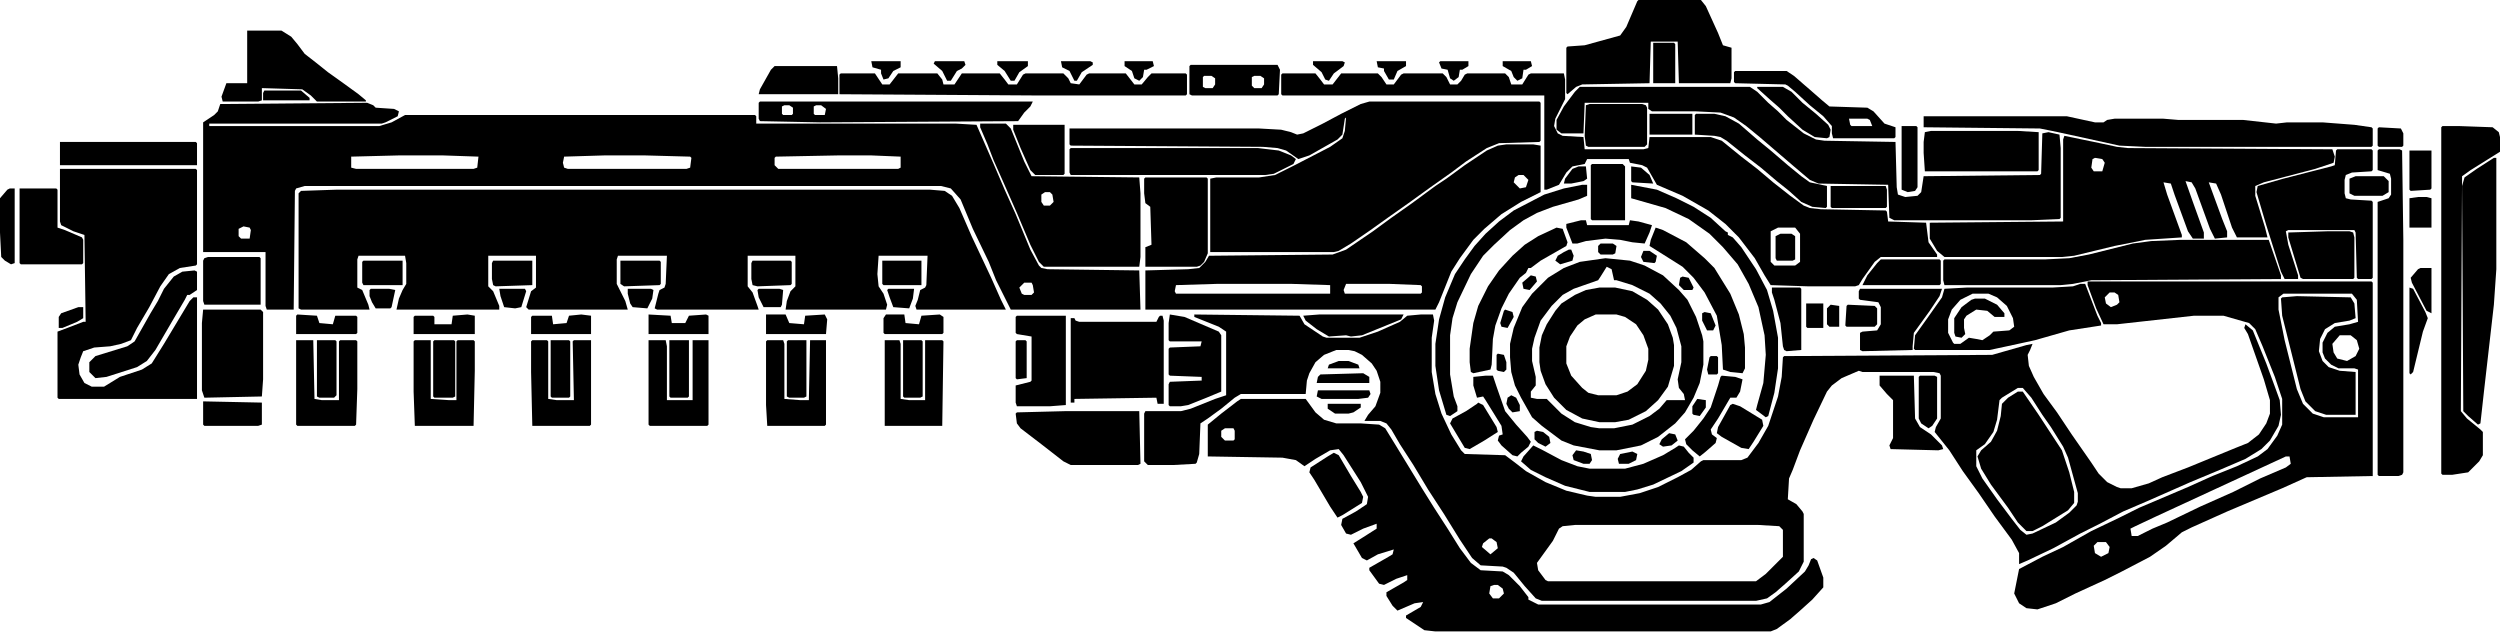
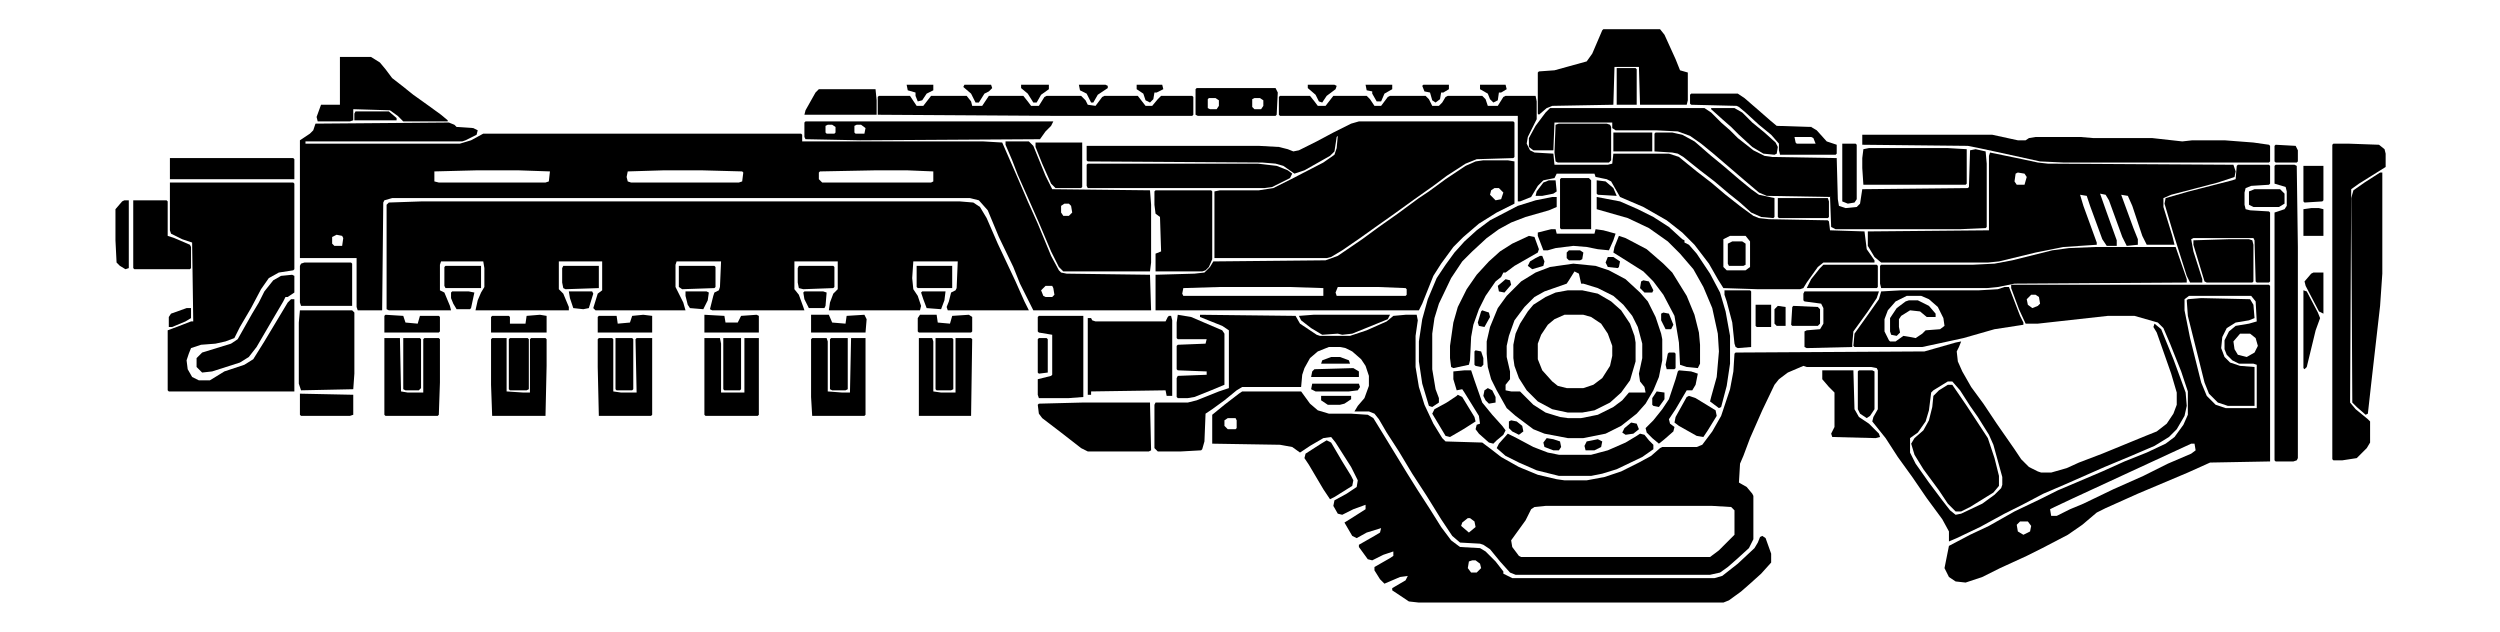
- <svg xmlns="http://www.w3.org/2000/svg" version="1.1" viewBox="0 0 2043 132.527" width="1276.875" height="322.5" id="svg143">
+ <svg xmlns="http://www.w3.org/2000/svg" width="507" height="128" viewBox="-103 -218 2248 568" version="1.1">
  <defs id="defs143" />
  <path d="m 976,65.264 86,1 4,7 15,10 3,1 h 27 l 15,-5 18,-8 6,-5 11,-1 h 10 l 1,5 -2,14 v 28 l 3,18 5,16 8,17 8,13 3,3 33,1 8,6 9,7 16,9 17,7 17,4 7,1 h 20 l 16,-3 15,-5 16,-8 11,-6 8,-7 2,-1 h 31 l 5,-2 9,-12 8,-14 8,-24 3,-16 1,-16 1,-1 170,-1 28,-8 5,-1 -2,5 -2,4 1,9 4,9 8,14 11,15 12,18 16,23 6,9 7,7 8,4 3,1 h 9 l 14,-4 11,-5 21,-8 39,-16 10,-4 9,-7 6,-9 3,-8 v -11 l -5,-17 -13,-37 -3,-5 1,-3 6,5 11,27 7,19 4,11 1,12 -2,9 -7,12 -7,7 -13,8 -21,9 -24,10 -34,15 -21,9 -19,10 -16,8 -22,12 -21,10 -7,3 v -9 l -6,-11 -14,-19 -13,-19 -13,-18 -11,-17 -12,-15 1,-4 4,-7 v -35 l -1,-2 -5,-1 h -58 l -3,-1 -14,6 -8,6 -4,5 -11,23 -11,25 -6,16 -3,7 -1,17 7,4 5,6 1,2 v 39 l -4,8 -11,10 -8,7 -7,5 -9,2 h -175 l -5,-2 -9,-10 -9,-11 -6,-4 -3,-1 -18,-1 -7,-6 -10,-15 -13,-21 -13,-20 -12,-20 -11,-17 -7,-12 -4,-5 -5,-2 h -13 l 3,-5 6,-7 4,-11 v -9 l -3,-9 -4,-6 -8,-7 -6,-3 -5,-1 h -10 l -10,4 -7,6 -5,9 -2,6 -1,11 h -53 l -5,3 -11,9 -11,8 -6,4 -1,25 -2,7 -1,1 -18,1 h -21 l -3,-3 v -39 l 1,-2 h 29 l 8,-2 20,-8 9,-3 v -52 l -6,-4 -20,-8 z m 673,60 -13,8 -2,2 -2,16 -3,10 -7,10 -7,5 v 13 l 5,10 12,17 12,16 7,9 5,4 5,-1 19,-9 11,-8 6,-6 1,-3 v -7 l -8,-29 -4,-9 -10,-16 -7,-10 -9,-14 -7,-8 z m -362,112 -10,1 -3,2 -5,10 -13,18 1,6 6,8 2,1 h 170 l 8,-6 14,-14 v -22 l -3,-3 -17,-1 z m -70,11 -5,4 -1,3 7,6 6,-5 -1,-5 -4,-3 z" fill="#FDFDFD" id="path1" style="fill:#000000;fill-opacity:1" />
  <path d="m 275,-36.736 h 485 l 12,1 6,4 6,10 10,23 16,34 8,18 4,8 h -73 l -1,-3 2,-5 2,-8 4,-2 1,-2 1,-24 h -40 l -1,15 1,10 4,6 3,9 -1,4 h -82 l 1,-7 3,-8 4,-4 v -25 h -39 v 25 l 4,5 4,11 1,3 h -83 l -2,-1 3,-12 1,-3 4,-2 1,-3 1,-23 h -40 l -1,3 v 20 l 7,14 2,7 h -81 l -2,-2 4,-13 4,-3 v -26 h -39 v 25 l 4,4 5,12 v 3 h -84 l 2,-9 3,-7 3,-5 v -17 l -1,-6 h -38 l -1,3 v 23 l 4,2 5,12 1,4 h -56 l -2,-1 v -94 l 2,-2 z" fill="#FDFDFD" id="path2" style="fill:#000000;fill-opacity:1" />
  <path d="m 300,-107.736 5,2 2,2 15,1 4,2 -1,4 -10,5 -3,1 H 171 v 2 h 139 l 10,-3 11,-6 h 286 l 1,1 v 6 h 163 l 17,1 14,32 9,21 9,20 12,29 7,13 2,2 5,1 75,1 1,32 H 826 l -12,-24 -6,-15 -13,-27 -10,-24 -8,-9 -8,-2 H 249 l -7,2 -1,2 -1,97 h -22 l -1,-3 v -44 h -51 v -106 l 9,-6 3,-3 2,-6 z m 194,43 -33,1 -1,5 1,4 3,1 h 97 l 3,-1 1,-8 -1,-1 -37,-1 z m -168,0 -39,1 v 9 l 4,1 h 96 l 3,-1 1,-9 -29,-1 z m 359,0 -51,1 -1,1 v 6 l 3,3 h 98 l 2,-1 v -9 l -24,-1 z m -486,58 -4,2 v 6 l 2,2 h 7 l 1,-7 -1,-2 z m 638,46 -4,4 2,5 2,1 h 6 l 2,-2 -1,-6 -1,-2 z" fill="#FDFDFD" id="path3" style="fill:#000000;fill-opacity:1" />
  <path d="m 1014,134.264 h 53 l 8,11 7,6 10,3 h 20 l 15,1 5,3 8,13 22,36 10,16 11,17 10,16 9,12 8,6 18,1 5,3 9,9 7,9 v 2 l 8,4 h 182 l 7,-2 14,-11 15,-14 3,-5 2,-5 2,-1 3,2 5,14 v 8 l -9,10 -10,9 -8,7 -11,8 -5,2 h -274 l -9,-1 -15,-10 v -2 l 12,-7 2,-4 -7,1 -14,6 -4,-4 -5,-8 v -3 l 14,-8 3,-2 v -4 l -9,3 -10,5 -4,-1 -8,-11 v -2 l 14,-8 5,-3 1,-4 -13,4 -9,5 -4,-2 -7,-12 8,-5 11,-7 v -4 l -11,4 -10,5 -4,-1 -4,-7 1,-5 11,-6 9,-6 1,-6 -6,-12 -14,-22 -4,-5 -7,1 -12,7 -9,6 -7,-5 -11,-2 -61,-1 v -26 l 11,-9 13,-10 z m -13,24 -3,2 v 5 l 3,3 h 7 l 1,-1 v -7 l -1,-2 z m 220,128 -3,1 -1,6 3,4 h 5 l 4,-4 -1,-4 -4,-3 z" fill="#FDFDFD" id="path4" style="fill:#000000;fill-opacity:1" />
  <path d="m 1119,-108.736 h 139 l 1,1 v 31 l -1,1 -33,1 -10,4 -17,11 -12,9 -17,12 -18,13 -17,12 -14,10 -16,11 -10,6 -4,1 H 989 v -60 l 5,-1 h 35 l 13,-2 16,-8 29,-15 10,-7 2,-6 1,-11 -1,1 -2,13 -4,4 -23,13 -9,3 -10,-7 -7,-2 -12,-1 -157,-1 -1,-1 v -13 h 155 l 18,1 8,2 5,2 5,-1 16,-8 15,-8 16,-8 z" fill="#FDFDFD" id="path5" style="fill:#000000;fill-opacity:1" />
  <path d="m 1706,38.264 h 232 l 1,1 v 158 l -54,1 -20,9 -45,19 -29,13 -8,4 -13,11 -13,9 -23,12 -14,7 -24,11 -16,8 -15,5 -9,-1 -6,-4 -4,-8 4,-20 19,-10 17,-8 23,-13 23,-11 16,-8 40,-17 20,-9 20,-8 17,-8 8,-6 8,-11 4,-9 v -21 l -6,-18 -10,-25 -6,-14 -5,-5 -21,-6 h -24 l -63,7 h -11 l -6,-13 -7,-19 z m 18,9 -4,4 1,5 4,3 5,-2 2,-2 -1,-6 -3,-2 z m 142,1 -4,3 v 10 l 5,25 10,40 5,12 8,8 9,3 h 28 v -39 l -3,-1 h -13 l -6,-3 -5,-5 -2,-5 v -8 l 4,-8 6,-5 12,-2 7,-2 -1,-18 -4,-5 z m 46,34 -6,7 1,7 3,5 8,2 7,-4 3,-6 -2,-7 -5,-4 z m -44,99 -106,49 -17,8 -4,2 1,6 h 5 l 12,-6 12,-5 27,-13 27,-12 22,-11 21,-9 4,-3 -1,-6 z m -154,70 -3,3 1,6 5,3 6,-3 1,-5 -3,-4 z" fill="#FDFDFD" id="path6" style="fill:#000000;fill-opacity:1" />
  <path d="m 1048,-131.736 h 27 l 4,5 3,4 h 7 l 7,-9 h 30 l 3,3 4,6 h 6 l 6,-8 2,-1 h 32 l 3,3 3,6 h 6 l 3,-3 3,-5 2,-1 h 31 l 3,3 2,6 h 9 l 5,-8 2,-1 h 27 l 1,5 v 16 l -8,16 -1,6 3,6 4,2 17,1 1,10 h 48 l 4,-1 1,-9 h 50 l 9,3 16,13 13,10 13,11 14,11 11,8 5,2 9,1 53,1 1,1 1,8 31,1 2,16 7,10 v 2 h -46 l -5,4 -10,14 -3,5 -3,1 h -38 l -31,-1 -5,-8 -8,-14 -13,-17 -11,-11 -14,-11 -21,-12 -21,-9 -8,-14 -4,-2 -10,-2 -1,-3 h -34 l -2,4 -10,2 -5,5 -6,10 -10,4 h -2 v -77 h -214 l -1,-1 v -16 z m 405,126 -6,3 v 25 l 3,3 h 17 l 4,-3 v -23 l -4,-5 z" fill="#FDFDFD" id="path7" style="fill:#000000;fill-opacity:1" />
  <path d="m 49,-53.736 h 111 l 1,1 v 77 l -1,1 -13,2 -9,5 -7,10 -9,17 -10,17 -5,10 -8,3 -9,2 -13,1 -9,3 -2,5 -2,6 1,8 4,7 6,3 h 10 l 13,-8 18,-6 8,-5 10,-16 21,-35 3,-3 h 3 v 83 H 48 l -1,-1 v -54 l 8,-3 13,-5 h 2 l -1,-71 -9,-3 -10,-5 -1,-3 z" fill="#FDFDFD" id="path8" style="fill:#000000;fill-opacity:1" />
  <path d="m 1231,-73.736 h 22 l 6,1 v 38 l -16,8 -16,10 -14,12 -9,9 -11,15 -7,11 -10,25 -3,6 H 936 v -32 l 35,-1 9,-1 5,-5 3,-5 101,-1 11,-4 22,-15 15,-11 17,-12 19,-14 9,-6 15,-11 18,-12 9,-4 z m 10,25 -3,2 -1,4 5,5 5,-1 2,-6 -4,-4 z m -247,89 -33,1 -1,5 1,2 h 126 v -7 l -31,-1 z m 106,0 -2,5 1,3 h 62 l 1,-1 v -5 l -1,-1 -25,-1 z" fill="#FDFDFD" id="path9" style="fill:#000000;fill-opacity:1" />
  <path d="m 1687,-80.736 29,6 14,3 9,1 167,1 2,6 -1,5 -15,5 -42,11 -7,3 v 8 l 8,26 2,8 h -25 l -4,-8 -9,-27 -4,-9 -6,-1 11,30 4,10 v 5 l -10,1 -4,-8 -12,-33 -3,-5 -5,-1 6,17 9,25 v 5 h -9 l -4,-6 -11,-30 -3,-9 -6,-1 3,10 12,33 v 2 l -30,2 -25,5 -33,8 -10,1 h -96 l -6,-5 -6,-10 v -13 l 109,-1 v -67 z m 25,18 -2,1 -1,7 2,3 h 7 l 2,-7 -2,-3 z" fill="#FDFDFD" id="path10" style="fill:#000000;fill-opacity:1" />
  <path d="m 1291,-120.736 h 139 l 6,4 9,9 8,7 7,7 14,11 10,5 7,1 58,1 1,37 1,6 6,2 10,-1 3,-3 2,-13 95,-1 1,-1 1,-33 5,-1 9,2 1,11 v 57 l -1,1 -23,1 h -112 l -4,-2 -1,-27 -57,-1 -7,-3 -13,-11 -28,-24 -11,-9 -10,-7 -11,-4 -20,-1 h -36 l -3,-2 v -5 h -52 l -1,25 h -18 l -4,-3 v -8 l 6,-11 9,-12 z" fill="#FDFDFD" id="path11" style="fill:#000000;fill-opacity:1" />
  <path d="m 801,-90.736 h 21 l 4,4 11,27 6,12 88,1 1,13 v 52 l -1,8 h -78 l -4,-4 -7,-14 -11,-26 -11,-25 -8,-18 -5,-13 -6,-14 z m 53,56 -3,2 v 6 l 2,3 h 5 l 3,-3 -1,-6 -2,-2 z" fill="#FDFDFD" id="path12" style="fill:#000000;fill-opacity:1" />
  <path d="m 1312,19.264 20,2 12,4 15,8 13,12 7,8 7,14 5,15 1,5 v 19 l -3,15 -5,12 -7,12 -8,9 -14,11 -14,7 -20,4 h -14 l -21,-4 -10,-4 -16,-12 -8,-7 -9,-16 -5,-10 -3,-11 -1,-12 v -11 l 3,-13 7,-17 8,-11 13,-13 13,-8 13,-5 z m 1,7 -5,8 -2,3 -20,7 -9,5 -9,9 -9,12 -5,14 -2,9 v 10 l 3,13 v 7 l -4,5 v 5 l 5,1 h 8 l 12,12 11,7 13,4 7,1 h 12 l 15,-3 14,-7 8,-6 6,-7 h 15 l -1,-5 -4,-5 -1,-7 3,-14 v -13 l -4,-15 -5,-10 -8,-10 -9,-8 -14,-7 -13,-4 h -2 l -2,-9 z" fill="#FDFDFD" id="path13" style="fill:#000000;fill-opacity:1" />
  <path d="m 1782,4.264 h 72 l 10,29 v 3 l -155,1 -15,3 -10,1 h -95 l -1,-4 v -16 l 1,-1 h 82 l 20,-1 16,-3 36,-9 15,-2 z" fill="#FDFDFD" id="path14" style="fill:#000000;fill-opacity:1" />
  <path d="m 1572,-96.736 h 117 l 23,5 h 7 l 3,-2 6,-1 h 40 l 12,1 h 53 l 27,3 9,-1 h 29 l 26,2 14,2 1,1 v 14 l -1,1 h -185 l -21,-1 -41,-9 -14,-3 -10,-2 -95,-1 z" fill="#FDFDFD" id="path15" style="fill:#000000;fill-opacity:1" />
  <path d="m 1307,43.264 h 13 l 14,3 12,7 9,8 8,12 4,11 1,6 v 17 l -5,17 -8,11 -10,9 -14,7 -11,2 h -13 l -14,-3 -13,-7 -10,-10 -7,-11 -4,-11 -1,-7 v -12 l 2,-10 4,-9 7,-11 5,-6 11,-7 9,-4 z m -3,22 -9,4 -6,5 -6,9 -3,8 v 14 l 4,10 9,10 5,4 8,2 h 15 l 9,-3 8,-6 7,-11 2,-9 v -9 l -4,-11 -6,-9 -9,-6 -7,-2 z" fill="#FDFDFD" id="path16" style="fill:#000000;fill-opacity:1" />
  <path d="m 1339,-191.736 h 51 l 4,5 10,22 4,10 7,2 v 25 l -1,4 h -42 l -1,-34 h -22 l -1,34 -55,1 -5,2 -7,6 -1,-1 v -37 l 1,-1 14,-1 29,-8 5,-7 9,-21 z" fill="#FDFDFD" id="path17" style="fill:#000000;fill-opacity:1" />
  <path d="m 1996,-88.736 h 13 l 28,1 5,4 1,4 v 12 l -24,15 -7,5 -1,192 5,6 11,9 2,2 v 19 l -3,5 -9,9 -13,2 h -8 l -1,-1 v -283 z" fill="#FDFDFD" id="path18" style="fill:#000000;fill-opacity:1" />
  <path d="m 1649,128.264 h 4 l 13,19 19,29 6,18 4,16 v 9 l -5,6 -21,13 -8,4 h -5 l -7,-7 -8,-12 -14,-19 -8,-13 -3,-10 3,-5 8,-7 5,-9 3,-12 1,-10 5,-5 z" fill="#FDFDFD" id="path19" style="fill:#000000;fill-opacity:1" />
  <path d="m 1944,-69.736 h 17 l 2,1 1,73 v 190 l -1,2 -3,1 h -16 l -1,-1 v -223 l 9,-3 2,-3 v -13 l -1,-4 -10,-3 v -16 z" fill="#FDFDFD" id="path20" style="fill:#000000;fill-opacity:1" />
  <path d="m 1910,-69.736 h 28 l 1,1 v 16 l -1,1 -16,1 -5,2 -1,4 v 11 l 1,4 4,1 17,1 1,1 v 62 l -1,1 h -11 l -1,-1 -1,-37 -1,-2 h -54 l -2,1 2,11 8,25 v 3 h -11 l -3,-6 -12,-38 -8,-27 1,-5 21,-6 39,-10 3,-1 1,-12 z" fill="#FDFDFD" id="path21" style="fill:#000000;fill-opacity:1" />
  <path d="m 2038,-62.736 h 2 v 91 l -2,29 -8,70 -3,27 -2,1 -8,-7 -4,-4 -1,-184 2,-7 10,-7 z" fill="#FDFDFD" id="path22" style="fill:#000000;fill-opacity:1" />
  <path d="m 948,66.264 h 2 l 1,4 v 68 h -5 l -1,-5 -67,1 v 3 h -3 v -69 h 3 l 1,2 3,1 h 63 l 2,-4 z" fill="#FDFDFD" id="path23" style="fill:#000000;fill-opacity:1" />
  <path d="m 1700,40.264 h 4 l 10,26 3,6 v 2 l -26,4 -28,8 -23,5 -14,3 h -61 l -1,-1 1,-11 10,-14 12,-17 2,-7 18,-1 h 70 l 17,-1 z m -88,8 -10,5 -7,8 -3,8 v 11 l 4,8 1,1 h 5 l 7,-5 6,1 5,1 6,-4 3,-3 13,-1 4,-3 -1,-7 -5,-10 -8,-7 -7,-3 z" fill="#FDFDFD" id="path24" style="fill:#000000;fill-opacity:1" />
  <path d="m 687,-131.736 h 28 l 6,9 h 6 l 7,-9 h 32 l 4,5 1,4 h 9 l 6,-9 h 31 l 4,5 3,4 h 7 l 5,-8 2,-1 h 31 l 4,4 2,4 7,1 6,-8 2,-1 h 30 l 7,9 h 6 l 5,-6 3,-3 h 28 l 1,1 v 16 l -1,1 H 845 l -159,-1 v -16 z" fill="#FDFDFD" id="path25" style="fill:#000000;fill-opacity:1" />
  <path d="m 875,-70.736 h 153 l 17,2 10,4 4,3 -2,4 -16,8 -7,1 H 875 l -1,-2 v -19 z" fill="#FDFDFD" id="path26" style="fill:#000000;fill-opacity:1" />
  <path d="m 1877,50.264 44,1 3,5 1,12 -5,2 -12,2 -8,5 -4,8 -1,10 3,8 5,5 9,3 13,1 v 35 h -24 l -9,-3 -8,-8 -4,-10 -15,-60 -1,-14 1,-1 z" fill="#FDFDFD" id="path27" style="fill:#000000;fill-opacity:1" />
  <path d="m 870,144.264 h 61 l 1,43 -2,1 h -55 l -6,-3 -18,-14 -17,-13 -3,-4 -1,-8 1,-1 z" fill="#FDFDFD" id="path28" style="fill:#000000;fill-opacity:1" />
  <path d="m 936,-46.736 h 50 l 1,1 v 61 l -3,7 -3,3 -3,1 h -42 v -16 l 5,-2 -1,-31 -4,-3 -1,-8 v -12 z" fill="#FDFDFD" id="path29" style="fill:#000000;fill-opacity:1" />
  <path d="m 166,61.264 h 47 l 2,2 v 55 l -1,14 -47,1 -2,-6 v -55 z" fill="#FDFDFD" id="path30" style="fill:#000000;fill-opacity:1" />
  <path d="m 202,-166.736 h 28 l 8,5 5,6 6,8 9,7 10,8 14,10 11,8 6,5 v 1 h -40 l -5,-5 -7,-5 -33,-1 v 10 l -3,1 h -29 l -1,-4 4,-11 h 17 z" fill="#FDFDFD" id="path31" style="fill:#000000;fill-opacity:1" />
  <path d="m 621,-108.736 h 223 l -2,4 -5,5 -5,7 -162,1 -49,-1 -1,-2 v -13 z m 20,3 -2,1 v 6 l 1,1 h 7 l 1,-1 v -5 l -3,-2 z m 26,0 -2,1 v 6 l 1,1 h 8 l 1,-5 -4,-3 z" fill="#FDFDFD" id="path32" style="fill:#000000;fill-opacity:1" />
  <path d="m 1578,-84.736 h 71 l 17,1 v 31 l -1,1 h -92 l -1,-15 v -9 l 1,-8 z" fill="#FDFDFD" id="path33" style="fill:#000000;fill-opacity:1" />
  <path d="m 1253,172.264 8,4 15,8 13,5 10,2 h 29 l 15,-4 16,-7 10,-6 3,-2 4,1 4,5 4,4 v 4 l -10,7 -23,11 -13,4 -10,2 h -29 l -20,-5 -16,-7 -12,-6 -8,-7 2,-4 z" fill="#FDFDFD" id="path34" style="fill:#000000;fill-opacity:1" />
  <path d="m 1293,-40.736 h 4 v 9 l -7,3 -21,6 -13,5 -11,6 -11,8 -13,12 -9,9 -10,15 -11,23 -4,13 -2,14 v 32 l 3,18 3,8 v 4 l -6,4 -3,-1 -6,-20 -3,-20 v -18 l 3,-20 5,-18 8,-19 8,-12 8,-11 9,-10 11,-10 12,-9 25,-13 16,-5 z" fill="#FDFDFD" id="path35" style="fill:#000000;fill-opacity:1" />
  <path d="m 956,65.264 12,2 28,12 2,3 v 46 l -12,5 -15,6 -6,1 h -9 l -1,-1 v -17 l 1,-2 26,-1 v -3 l -26,-1 -1,-1 v -21 l 1,-1 25,-1 1,-4 h -26 l -1,-1 v -14 z" fill="#FDFDFD" id="path36" style="fill:#000000;fill-opacity:1" />
  <path d="m 831,66.264 h 40 v 73 l -13,1 h -27 l -1,-3 v -14 l 12,-3 1,-1 v -36 l -12,-2 -1,-1 v -13 z" fill="#FDFDFD" id="path37" style="fill:#000000;fill-opacity:1" />
  <path d="m 16,-37.736 h 30 l 1,1 v 31 l 6,2 14,6 1,2 v 19 l -1,1 H 17 l -1,-1 z" fill="#FDFDFD" id="path38" style="fill:#000000;fill-opacity:1" />
  <path d="m 1333,-40.736 21,4 16,7 14,7 14,9 12,11 2,1 v 2 l 4,2 7,8 12,18 9,17 5,17 4,22 v 25 l -3,20 -5,19 -2,1 -8,-6 1,-4 5,-18 2,-23 -1,-16 -5,-23 -8,-19 -9,-16 -12,-14 -11,-11 -17,-12 -19,-9 -28,-8 z" fill="#FDFDFD" id="path39" style="fill:#000000;fill-opacity:1" />
  <path d="m 242,86.264 h 14 l 1,48 6,1 h 14 v -48 l 1,-1 h 13 l 1,1 v 39 l -1,29 -1,1 h -47 l -1,-1 z" fill="#FDFDFD" id="path40" style="fill:#000000;fill-opacity:1" />
  <path d="m 1272,-5.736 5,1 4,11 -1,3 -21,12 -8,6 h -2 l -2,4 -5,4 -9,13 -6,12 -5,14 -2,11 -1,21 -1,4 -14,3 -2,-1 -1,-8 v -11 l 3,-21 4,-14 8,-16 9,-13 11,-12 10,-9 11,-7 z" fill="#FDFDFD" id="path41" style="fill:#000000;fill-opacity:1" />
  <path d="m 1353,-5.736 6,2 19,10 15,13 8,8 13,21 7,17 4,16 1,11 v 17 l -2,4 -10,-1 -6,-2 -1,-20 -4,-24 -10,-19 -9,-12 -9,-9 -19,-12 -8,-5 1,-5 z" fill="#FDFDFD" id="path42" style="fill:#000000;fill-opacity:1" />
  <path d="m 627,86.264 h 13 l 1,3 v 45 l 13,1 h 7 l 1,-49 h 13 v 69 l -1,1 h -47 l -1,-17 v -52 z" fill="#FDFDFD" id="path43" style="fill:#000000;fill-opacity:1" />
  <path d="m 530,86.264 h 14 l 1,5 v 44 h 21 v -49 h 13 v 69 l -1,1 h -47 l -1,-1 z" fill="#FDFDFD" id="path44" style="fill:#000000;fill-opacity:1" />
  <path d="m 339,86.264 h 13 v 48 l 15,1 h 6 v -48 l 1,-1 h 13 l 1,1 v 24 l -1,45 h -48 l -1,-28 v -41 z" fill="#FDFDFD" id="path45" style="fill:#000000;fill-opacity:1" />
  <path d="m 435,86.264 h 12 l 1,1 v 47 l 7,1 h 14 l -1,-48 1,-1 h 14 v 69 l -1,1 h -47 l -1,-44 v -25 z" fill="#FDFDFD" id="path46" style="fill:#000000;fill-opacity:1" />
  <path d="m 723,86.264 h 12 l 1,3 v 45 l 7,1 h 13 v -49 h 14 l 1,1 -1,69 h -47 z" fill="#FDFDFD" id="path47" style="fill:#000000;fill-opacity:1" />
  <path d="m 1520,44.264 h 67 l -2,6 -8,12 -13,18 -1,11 v 3 l -41,1 -2,-1 v -14 l 2,-1 12,-1 3,-5 v -14 l -2,-4 -15,-2 -1,-1 v -6 z" fill="#FDFDFD" id="path48" style="fill:#000000;fill-opacity:1" />
  <path d="m 159,29.264 2,1 v 15 l -6,4 h -2 l -2,4 -10,17 -14,24 -7,9 -8,5 -25,8 -9,1 -5,-5 v -8 l 5,-5 26,-8 6,-4 13,-23 6,-10 5,-10 8,-10 7,-4 z" fill="#FDFDFD" id="path49" style="fill:#000000;fill-opacity:1" />
  <path d="m 49,-75.736 h 111 l 1,1 v 18 H 49 Z" fill="#FDFDFD" id="path50" style="fill:#000000;fill-opacity:1" />
  <path d="m 1386,-98.736 h 15 l 9,2 11,6 15,13 11,9 14,12 11,9 7,5 14,3 v 17 l -1,1 -11,-1 -9,-4 -10,-9 -10,-8 -13,-11 -13,-10 -15,-12 -5,-3 -5,-1 -16,-1 v -16 z" fill="#FDFDFD" id="path51" style="fill:#000000;fill-opacity:1" />
  <path d="m 1902,-2.736 h 18 l 3,1 1,4 v 33 l -1,1 h -41 l -2,-1 -10,-33 v -4 z" fill="#FDFDFD" id="path52" style="fill:#000000;fill-opacity:1" />
  <path d="m 1418,-133.736 h 42 l 6,4 15,13 8,7 6,5 31,1 5,3 9,10 9,3 v 8 l -1,1 h -50 l -1,-4 v -6 l -7,-8 -11,-9 -12,-11 -6,-5 -2,-1 -41,-1 -1,-1 v -8 z m 93,39 1,5 1,1 h 17 l -2,-5 -2,-1 z" fill="#FDFDFD" id="path53" style="fill:#000000;fill-opacity:1" />
  <path d="m 170,18.264 h 42 l 1,1 v 38 h -46 l -1,-3 v -33 l 1,-2 z" fill="#FDFDFD" id="path54" style="fill:#000000;fill-opacity:1" />
  <path d="m 1299,-106.736 h 43 l 3,1 1,2 v 30 l -2,2 h -46 l -2,-1 -1,-8 1,-25 z" fill="#FDFDFD" id="path55" style="fill:#000000;fill-opacity:1" />
  <path d="m 973,-138.736 h 71 l 2,4 -1,20 -1,1 h -70 l -2,-1 v -23 z m 11,9 -1,1 v 8 l 2,1 h 6 l 2,-3 v -5 l -3,-2 z m 41,0 -2,1 v 7 l 2,2 h 6 l 2,-3 v -5 l -3,-2 z" fill="#FDFDFD" id="path56" style="fill:#000000;fill-opacity:1" />
  <path d="m 1536,115.264 h 28 l 1,35 4,7 9,6 9,9 1,3 -4,1 -39,-1 -1,-3 3,-6 v -31 l -5,-5 -6,-7 z" fill="#FDFDFD" id="path57" style="fill:#000000;fill-opacity:1" />
  <path d="m 828,-89.736 h 42 v 40 l -1,1 h -23 l -4,-4 -8,-18 -6,-15 z" fill="#FDFDFD" id="path58" style="fill:#000000;fill-opacity:1" />
  <path d="m 633,-137.736 h 51 l 1,10 v 13 h -65 l 1,-4 9,-16 z" fill="#FDFDFD" id="path59" style="fill:#000000;fill-opacity:1" />
  <path d="m 1301,-57.736 h 25 l 2,2 v 44 h -27 l -1,-1 v -44 z" fill="#FDFDFD" id="path60" style="fill:#000000;fill-opacity:1" />
  <path d="m 1090,178.264 4,2 10,17 8,13 2,4 -1,5 -16,10 -4,2 -6,-9 -13,-22 -4,-6 1,-4 14,-9 z" fill="#FDFDFD" id="path61" style="fill:#000000;fill-opacity:1" />
  <path d="m 1537,20.264 h 48 l 1,1 v 19 l -1,1 h -63 l 4,-8 8,-10 z" fill="#FDFDFD" id="path62" style="fill:#000000;fill-opacity:1" />
  <path d="m 1078,65.264 h 69 l -2,4 -32,13 -9,1 -4,-1 -14,1 -10,-6 -9,-7 -2,-4 z" fill="#FDFDFD" id="path63" style="fill:#000000;fill-opacity:1" />
  <path d="m 1214,115.264 h 6 l 3,9 7,20 9,11 9,10 3,4 -2,4 -6,5 -3,3 -4,-1 -9,-8 -3,-4 1,-4 3,-1 -1,-7 -13,-21 -2,-3 -5,1 -3,-10 v -7 z" fill="#FDFDFD" id="path64" style="fill:#000000;fill-opacity:1" />
  <path d="m 1407,115.264 11,1 6,2 -2,10 -3,5 h -5 l -10,17 -6,9 1,4 4,3 -1,4 -8,7 -5,4 -6,-5 -5,-5 -1,-4 7,-7 8,-10 6,-9 6,-18 2,-7 z" fill="#FDFDFD" id="path65" style="fill:#000000;fill-opacity:1" />
  <path d="m 1436,-120.736 h 21 l 7,4 9,9 11,9 10,9 2,4 -1,6 -2,1 -10,-1 -10,-6 -12,-11 -7,-7 -8,-7 -10,-9 z" fill="#FDFDFD" id="path66" style="fill:#000000;fill-opacity:1" />
  <path d="m 1448,43.264 h 23 l 1,1 v 50 l -12,1 -2,-1 -1,-3 -2,-19 -5,-19 -2,-6 z" fill="#FDFDFD" id="path67" style="fill:#000000;fill-opacity:1" />
  <path d="m 166,136.264 48,1 v 18 l -3,1 h -44 l -1,-1 z" fill="#FDFDFD" id="path68" style="fill:#000000;fill-opacity:1" />
  <path d="m 1292,-11.736 h 4 l 1,4 h 34 l 1,-4 7,1 11,3 -2,6 -4,9 -10,-1 -10,-2 -12,-1 -16,2 -7,2 h -4 l -5,-13 v -3 z" fill="#FDFDFD" id="path69" style="fill:#000000;fill-opacity:1" />
  <path d="m 355,86.264 h 16 l 1,1 v 45 l -2,1 h -15 l -1,-1 v -45 z" fill="#FDFDFD" id="path70" style="fill:#000000;fill-opacity:1" />
  <path d="m 1416,138.264 6,2 18,11 1,5 -8,13 -4,6 -6,-1 -16,-9 -4,-3 1,-5 10,-18 z" fill="#FDFDFD" id="path71" style="fill:#000000;fill-opacity:1" />
  <path d="m 1208,137.264 4,2 11,18 1,4 -11,7 -12,7 -4,-1 -12,-20 2,-4 11,-6 9,-6 z" fill="#FDFDFD" id="path72" style="fill:#000000;fill-opacity:1" />
  <path d="m 1496,-39.736 h 45 l 1,3 v 14 l -1,1 h -44 l -1,-1 z" fill="#FDFDFD" id="path73" style="fill:#000000;fill-opacity:1" />
  <path d="m 547,86.264 h 16 v 46 l -1,1 h -14 l -1,-1 z" fill="#FDFDFD" id="path74" style="fill:#000000;fill-opacity:1" />
  <path d="m 450,86.264 h 15 l 1,1 v 45 l -1,1 h -14 l -1,-1 z" fill="#FDFDFD" id="path75" style="fill:#000000;fill-opacity:1" />
  <path d="m 738,86.264 h 15 l 1,1 v 45 l -2,1 h -13 l -1,-1 z" fill="#FDFDFD" id="path76" style="fill:#000000;fill-opacity:1" />
  <path d="m 644,86.264 h 15 v 46 l -2,1 h -12 l -2,-1 v -45 z" fill="#FDFDFD" id="path77" style="fill:#000000;fill-opacity:1" />
  <path d="m 259,86.264 h 15 l 1,1 v 44 l -2,2 h -12 l -2,-1 z" fill="#FDFDFD" id="path78" style="fill:#000000;fill-opacity:1" />
  <path d="m 1554,-88.736 h 12 l 1,1 v 49 l -2,3 -6,1 -5,-2 z" fill="#FDFDFD" id="path79" style="fill:#000000;fill-opacity:1" />
  <path d="m 626,65.264 h 16 l 3,7 12,1 1,-7 16,-1 2,4 -1,12 h -49 z" fill="#FDFDFD" id="path80" style="fill:#000000;fill-opacity:1" />
  <path d="m 243,65.264 16,1 2,6 11,1 2,-7 h 17 l 1,1 v 13 l -1,1 h -49 v -15 z" fill="#FDFDFD" id="path81" style="fill:#000000;fill-opacity:1" />
  <path d="m 507,21.264 h 32 l 1,1 v 18 l -1,1 -29,1 -3,-2 z" fill="#FDFDFD" id="path82" style="fill:#000000;fill-opacity:1" />
  <path d="m 297,21.264 h 32 v 20 h -32 l -1,-2 v -17 z" fill="#FDFDFD" id="path83" style="fill:#000000;fill-opacity:1" />
  <path d="m 403,21.264 h 32 v 20 l -30,1 -2,-1 -1,-5 v -13 z" fill="#FDFDFD" id="path84" style="fill:#000000;fill-opacity:1" />
  <path d="m 615,21.264 h 31 l 1,1 v 18 l -1,1 -27,1 -4,-1 -1,-5 v -13 z" fill="#FDFDFD" id="path85" style="fill:#000000;fill-opacity:1" />
  <path d="m 382,65.264 6,1 v 15 h -50 v -14 l 1,-1 h 15 l 1,1 v 6 h 14 l 1,-7 z" fill="#FDFDFD" id="path86" style="fill:#000000;fill-opacity:1" />
  <path d="m 724,65.264 h 15 l 1,7 11,1 2,-7 15,-1 3,2 v 13 l -1,1 h -47 l -1,-1 v -12 z" fill="#FDFDFD" id="path87" style="fill:#000000;fill-opacity:1" />
  <path d="m 475,65.264 8,1 v 15 h -49 v -14 l 1,-1 h 16 l 1,7 11,-1 2,-6 z" fill="#FDFDFD" id="path88" style="fill:#000000;fill-opacity:1" />
  <path d="m 530,65.264 18,1 1,6 h 11 l 3,-6 14,-1 2,1 v 15 h -49 z" fill="#FDFDFD" id="path89" style="fill:#000000;fill-opacity:1" />
  <path d="m 8,-37.736 h 4 v 61 l -3,1 -5,-3 -3,-3 -1,-20 v -28 l 6,-7 z" fill="#FDFDFD" id="path90" style="fill:#000000;fill-opacity:1" />
  <path d="m 721,21.264 h 32 v 20 h -31 l -1,-1 z" fill="#FDFDFD" id="path91" style="fill:#000000;fill-opacity:1" />
  <path d="m 1348,-98.736 h 35 v 17 h -35 z" fill="#FDFDFD" id="path92" style="fill:#000000;fill-opacity:1" />
  <path d="m 1351,-156.736 h 17 l 1,1 v 32 h -18 z" fill="#FDFDFD" id="path93" style="fill:#000000;fill-opacity:1" />
  <path d="m 1569,115.264 h 12 l 2,1 v 34 l -4,6 -3,2 -6,-4 -2,-4 v -34 z" fill="#FDFDFD" id="path94" style="fill:#000000;fill-opacity:1" />
  <path d="m 1969,-68.736 h 18 v 31 l -1,1 -16,1 -1,-1 z" fill="#FDFDFD" id="path95" style="fill:#000000;fill-opacity:1" />
  <path d="m 1969,43.264 3,1 10,19 2,5 -4,11 -8,33 -2,2 -1,-1 z" fill="#FDFDFD" id="path96" style="fill:#000000;fill-opacity:1" />
  <path d="m 1925,-47.736 h 23 l 4,4 v 9 l -5,3 h -23 l -4,-2 v -12 z" fill="#FDFDFD" id="path97" style="fill:#000000;fill-opacity:1" />
  <path d="m 1614,52.264 h 8 l 10,5 6,7 v 3 h -8 l -6,-5 -9,-1 -8,5 -2,3 v 7 l 1,5 -3,3 -5,-1 -1,-3 v -12 l 6,-9 8,-6 z" fill="#FDFDFD" id="path98" style="fill:#000000;fill-opacity:1" />
  <path d="m 1976,-30.736 h 7 l 4,1 v 24 h -18 v -24 z" fill="#FDFDFD" id="path99" style="fill:#000000;fill-opacity:1" />
  <path d="m 1510,57.264 22,1 2,2 v 13 l -2,2 h -23 l -1,-1 1,-16 z" fill="#FDFDFD" id="path100" style="fill:#000000;fill-opacity:1" />
  <path d="m 1978,27.264 h 9 v 37 l -4,-2 -12,-23 -1,-4 6,-7 z" fill="#FDFDFD" id="path101" style="fill:#000000;fill-opacity:1" />
  <path d="m 1455,-0.736 h 9 l 3,2 v 19 l -2,1 h -13 l -1,-2 v -18 z" fill="#FDFDFD" id="path102" style="fill:#000000;fill-opacity:1" />
  <path d="m 1944,-87.736 18,1 2,4 v 10 l -1,1 h -19 l -1,-1 v -14 z" fill="#FDFDFD" id="path103" style="fill:#000000;fill-opacity:1" />
  <path d="m 1114,113.264 5,3 v 5 h -43 l 1,-5 2,-2 z" fill="#FDFDFD" id="path104" style="fill:#000000;fill-opacity:1" />
  <path d="m 1077,127.264 h 42 l 1,3 -2,3 -8,1 h -30 l -4,-2 z" fill="#FDFDFD" id="path105" style="fill:#000000;fill-opacity:1" />
  <path d="m 831,86.264 h 7 l 1,1 v 30 l -8,1 -1,-1 v -30 z" fill="#FDFDFD" id="path106" style="fill:#000000;fill-opacity:1" />
  <path d="m 216,-117.736 h 30 l 7,6 v 2 h -38 v -6 z" fill="#FDFDFD" id="path107" style="fill:#000000;fill-opacity:1" />
  <path d="m 303,44.264 h 15 l 5,1 -3,14 -1,1 h -12 l -3,-5 -2,-5 v -5 z" fill="#FDFDFD" id="path108" style="fill:#000000;fill-opacity:1" />
  <path d="m 408,44.264 h 21 l 1,2 -4,13 -5,1 -9,-1 -3,-9 z" fill="#FDFDFD" id="path109" style="fill:#000000;fill-opacity:1" />
  <path d="m 726,44.264 h 21 l -1,8 -3,8 -13,-1 -3,-8 -2,-6 z" fill="#FDFDFD" id="path110" style="fill:#000000;fill-opacity:1" />
  <path d="m 620,44.264 h 17 l 3,1 -1,12 -1,2 h -14 l -4,-8 -1,-6 z" fill="#FDFDFD" id="path111" style="fill:#000000;fill-opacity:1" />
  <path d="m 1476,56.264 h 14 v 20 h -13 l -1,-1 z" fill="#FDFDFD" id="path112" style="fill:#000000;fill-opacity:1" />
  <path d="m 513,44.264 h 19 l 2,1 -1,7 -4,8 -12,-1 -2,-3 -2,-8 z" fill="#FDFDFD" id="path113" style="fill:#000000;fill-opacity:1" />
  <path d="m 815,-141.736 h 25 v 4 l -7,5 -4,7 h -3 l -5,-8 -6,-5 z" fill="#FDFDFD" id="path114" style="fill:#000000;fill-opacity:1" />
  <path d="m 764,-141.736 h 24 l 1,3 -3,3 -4,2 -5,8 h -3 l -4,-8 -7,-6 z" fill="#FDFDFD" id="path115" style="fill:#000000;fill-opacity:1" />
  <path d="m 1073,-141.736 h 24 l 2,1 -1,3 -8,6 -4,6 -3,-1 -3,-6 -7,-6 z" fill="#FDFDFD" id="path116" style="fill:#000000;fill-opacity:1" />
  <path d="m 64,59.264 h 4 v 9 l -5,3 -12,5 h -3 v -9 l 2,-3 z" fill="#FDFDFD" id="path117" style="fill:#000000;fill-opacity:1" />
  <path d="m 1125,-141.736 h 24 v 4 l -7,4 -3,7 h -4 l -4,-7 v -2 l -5,-1 z" fill="#FDFDFD" id="path118" style="fill:#000000;fill-opacity:1" />
  <path d="m 919,-141.736 h 23 l 1,4 -6,3 h -2 l -1,6 -3,3 -4,-2 -2,-6 -6,-4 z" fill="#FDFDFD" id="path119" style="fill:#000000;fill-opacity:1" />
  <path d="m 1228,-141.736 h 23 l 1,4 -5,3 h -2 l -1,7 -4,2 -3,-3 -2,-5 -7,-4 z" fill="#FDFDFD" id="path120" style="fill:#000000;fill-opacity:1" />
  <path d="m 867,-141.736 h 24 l 2,1 v 2 l -9,6 -4,7 h -2 l -4,-8 -6,-3 z" fill="#FDFDFD" id="path121" style="fill:#000000;fill-opacity:1" />
  <path d="m 1177,-141.736 h 23 v 4 l -5,3 h -2 l -1,6 -4,3 -3,-2 -2,-7 -5,-1 -2,-5 z" fill="#FDFDFD" id="path122" style="fill:#000000;fill-opacity:1" />
  <path d="m 712,-141.736 h 24 v 5 l -6,3 -4,6 -4,1 -2,-5 v -3 l -7,-2 z" fill="#FDFDFD" id="path123" style="fill:#000000;fill-opacity:1" />
  <path d="m 1290,-55.736 h 6 l 1,10 -3,2 -10,2 h -6 l 1,-4 6,-8 z" fill="#FDFDFD" id="path124" style="fill:#000000;fill-opacity:1" />
  <path d="m 1333,-55.736 8,1 7,6 3,7 -17,-1 -1,-1 z" fill="#FDFDFD" id="path125" style="fill:#000000;fill-opacity:1" />
  <path d="m 1496,57.264 7,1 v 17 h -8 l -2,-2 v -13 z" fill="#FDFDFD" id="path126" style="fill:#000000;fill-opacity:1" />
  <path d="m 1085,138.264 h 27 v 3 l -6,4 -4,1 h -11 l -6,-4 z" fill="#FDFDFD" id="path127" style="fill:#000000;fill-opacity:1" />
  <path d="m 1288,176.264 6,1 6,2 1,5 -2,3 h -5 l -8,-3 -1,-4 z" fill="#FDFDFD" id="path128" style="fill:#000000;fill-opacity:1" />
  <path d="m 1094,103.264 h 8 l 8,3 1,3 h -26 l 1,-3 z" fill="#FDFDFD" id="path129" style="fill:#000000;fill-opacity:1" />
  <path d="m 1308,7.264 h 10 l 3,2 -1,6 -2,1 h -10 l -2,-2 v -5 z" fill="#FDFDFD" id="path130" style="fill:#000000;fill-opacity:1" />
  <path d="m 1334,177.264 4,2 -1,5 -6,3 h -8 l -1,-4 2,-4 z" fill="#FDFDFD" id="path131" style="fill:#000000;fill-opacity:1" />
  <path d="m 1393,63.264 5,1 4,10 -2,4 h -5 l -4,-8 v -6 z" fill="#FDFDFD" id="path132" style="fill:#000000;fill-opacity:1" />
  <path d="m 1387,134.264 7,1 v 6 l -5,7 -5,-1 -1,-1 v -6 z" fill="#FDFDFD" id="path133" style="fill:#000000;fill-opacity:1" />
  <path d="m 1256,160.264 5,1 5,4 1,5 -4,3 -6,-3 -3,-3 v -6 z" fill="#FDFDFD" id="path134" style="fill:#000000;fill-opacity:1" />
  <path d="m 1398,99.264 h 5 l 1,1 v 13 l -1,1 h -7 l -1,-4 2,-10 z" fill="#FDFDFD" id="path135" style="fill:#000000;fill-opacity:1" />
  <path d="m 1282,12.264 h 2 l 2,5 -1,4 -10,3 -4,-3 2,-4 5,-3 z" fill="#FDFDFD" id="path136" style="fill:#000000;fill-opacity:1" />
  <path d="m 1235,131.264 4,2 3,6 v 5 l -6,1 -3,-3 -2,-4 1,-5 z" fill="#FDFDFD" id="path137" style="fill:#000000;fill-opacity:1" />
  <path d="m 1364,162.264 5,1 2,5 -5,4 -7,1 -3,-2 2,-4 z" fill="#FDFDFD" id="path138" style="fill:#000000;fill-opacity:1" />
  <path d="m 1230,61.264 6,2 1,4 -5,9 -5,-1 -1,-3 3,-10 z" fill="#FDFDFD" id="path139" style="fill:#000000;fill-opacity:1" />
  <path d="m 1224,97.264 5,1 2,6 v 6 l -2,2 -5,-1 -1,-1 v -12 z" fill="#FDFDFD" id="path140" style="fill:#000000;fill-opacity:1" />
  <path d="m 1343,13.264 h 5 l 6,4 -1,5 -1,1 -9,-1 -2,-4 z" fill="#FDFDFD" id="path141" style="fill:#000000;fill-opacity:1" />
  <path d="m 1375,34.264 5,1 4,8 -1,2 h -7 l -4,-4 1,-6 z" fill="#FDFDFD" id="path142" style="fill:#000000;fill-opacity:1" />
  <path d="m 1251,33.264 4,1 1,4 -6,7 -5,-1 -1,-5 z" fill="#FDFDFD" id="path143" style="fill:#000000;fill-opacity:1" />
</svg>
